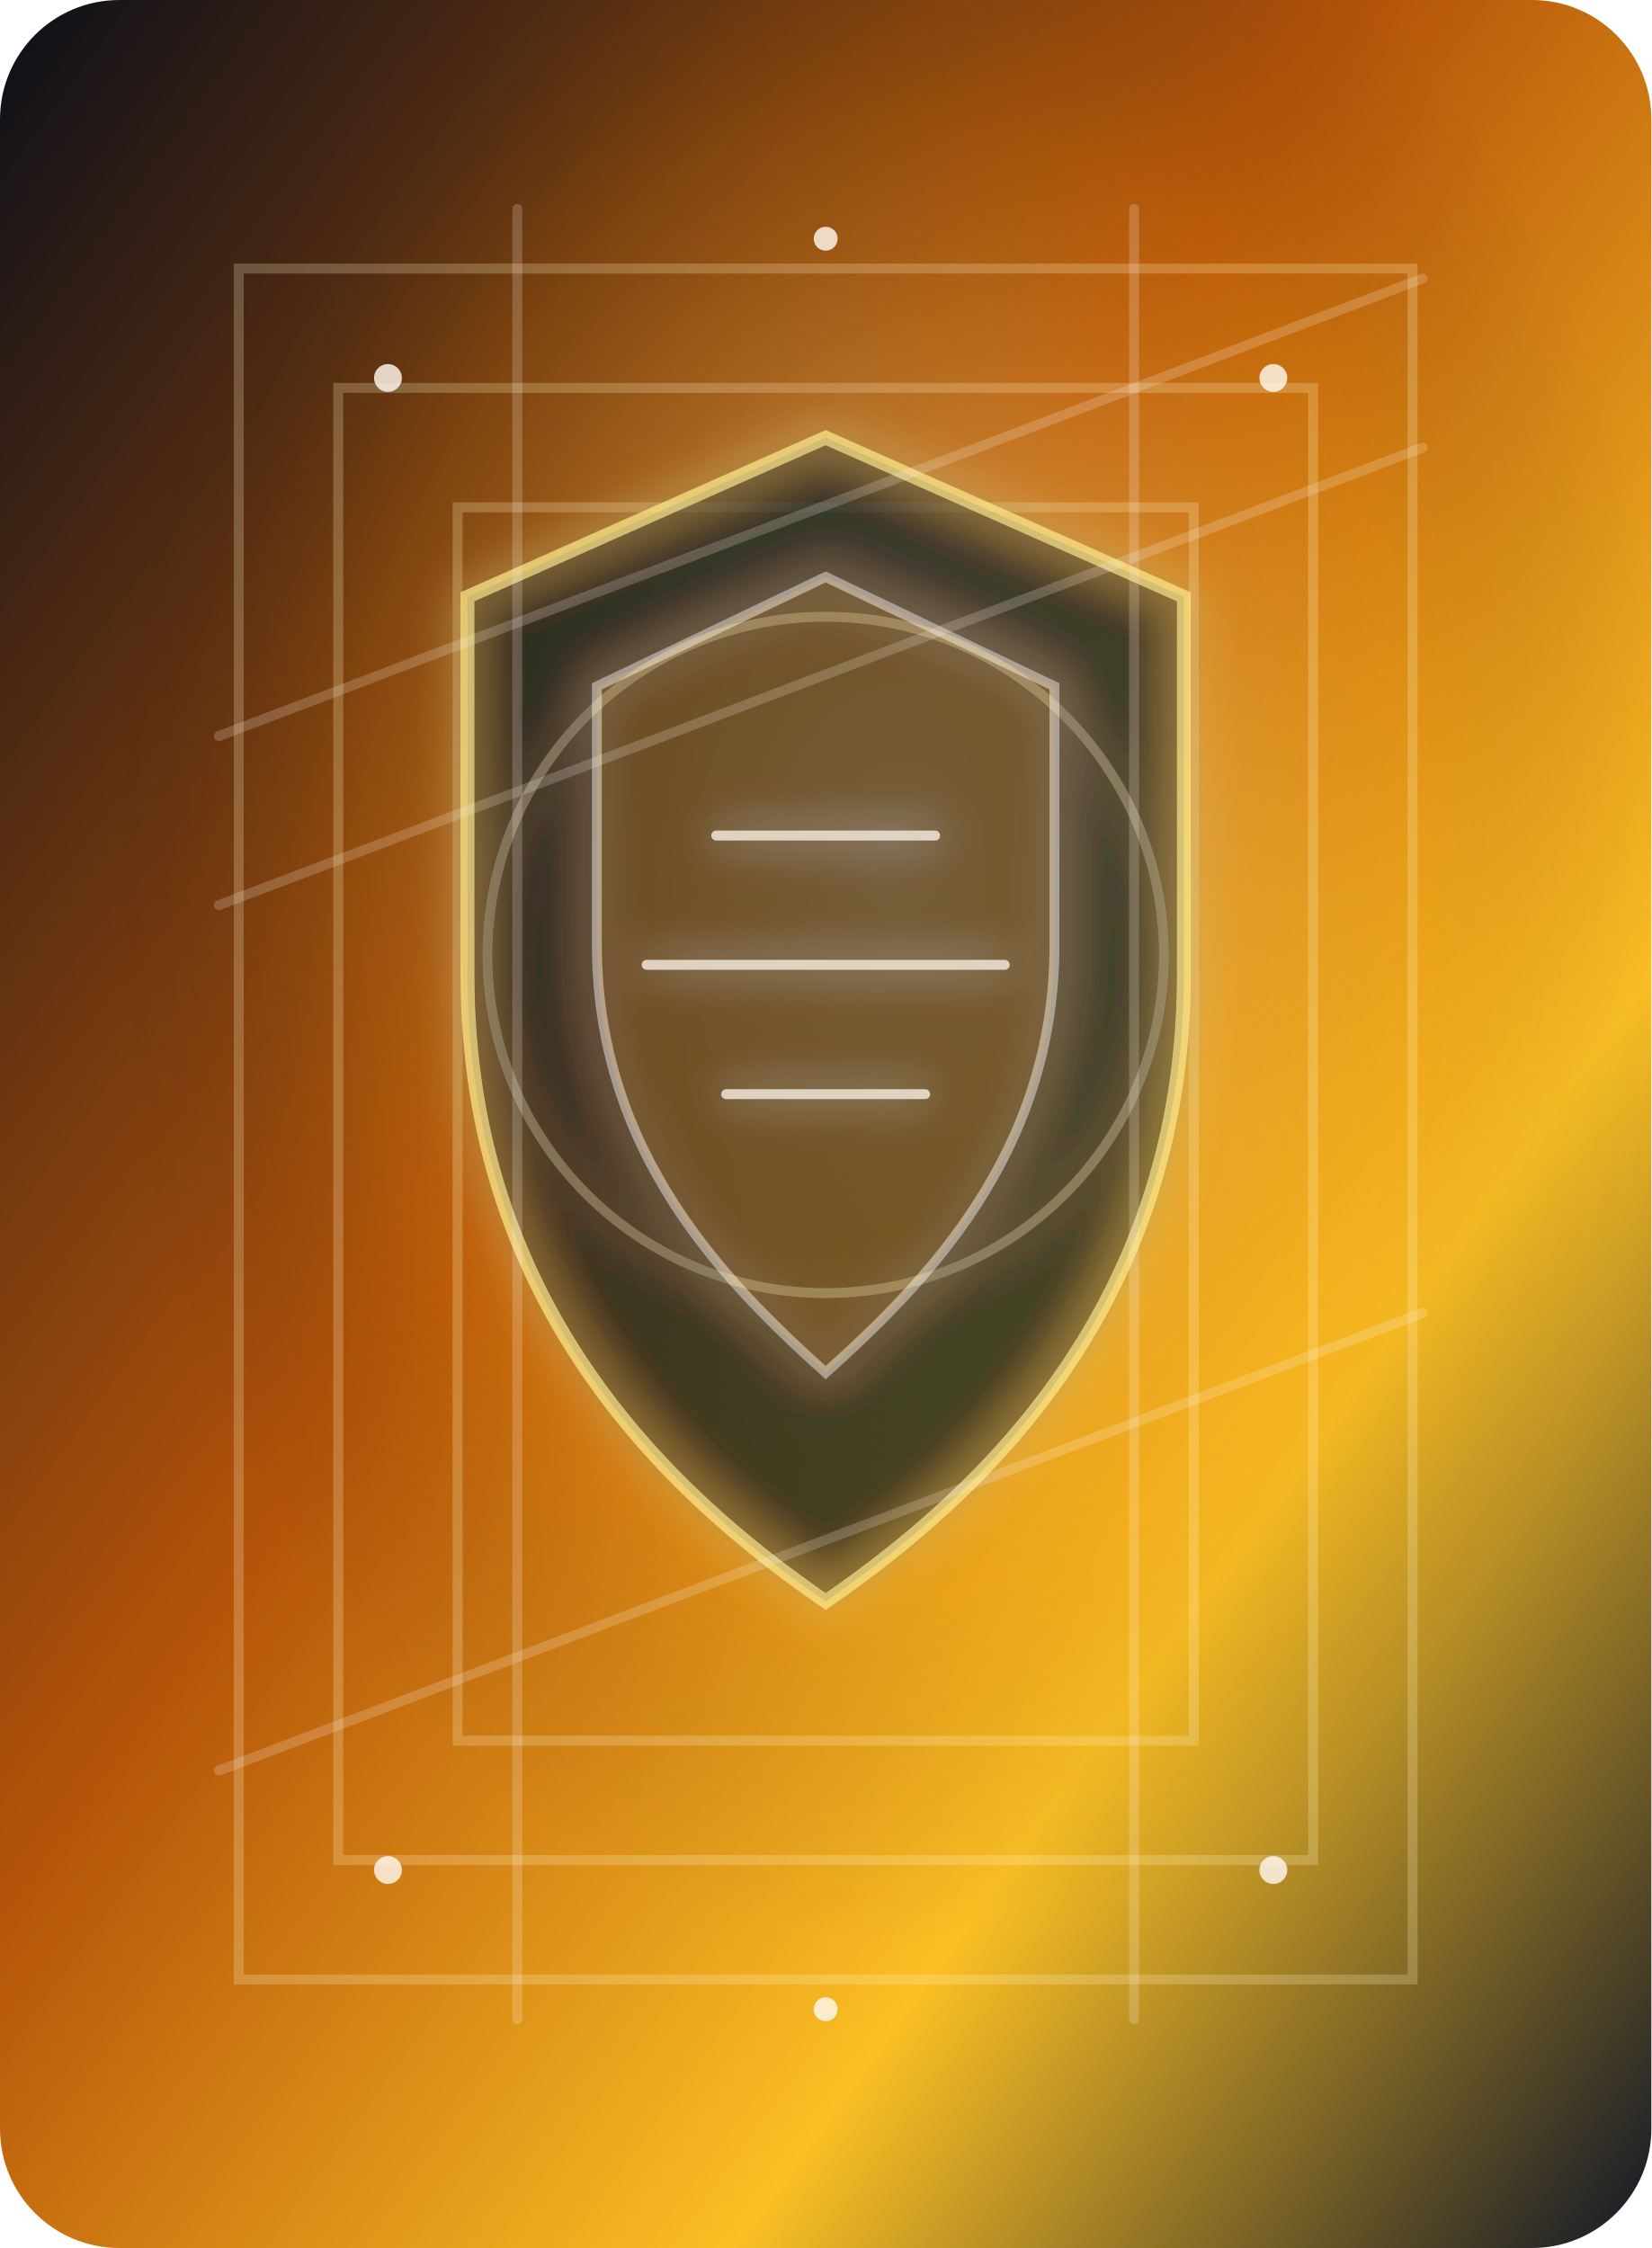
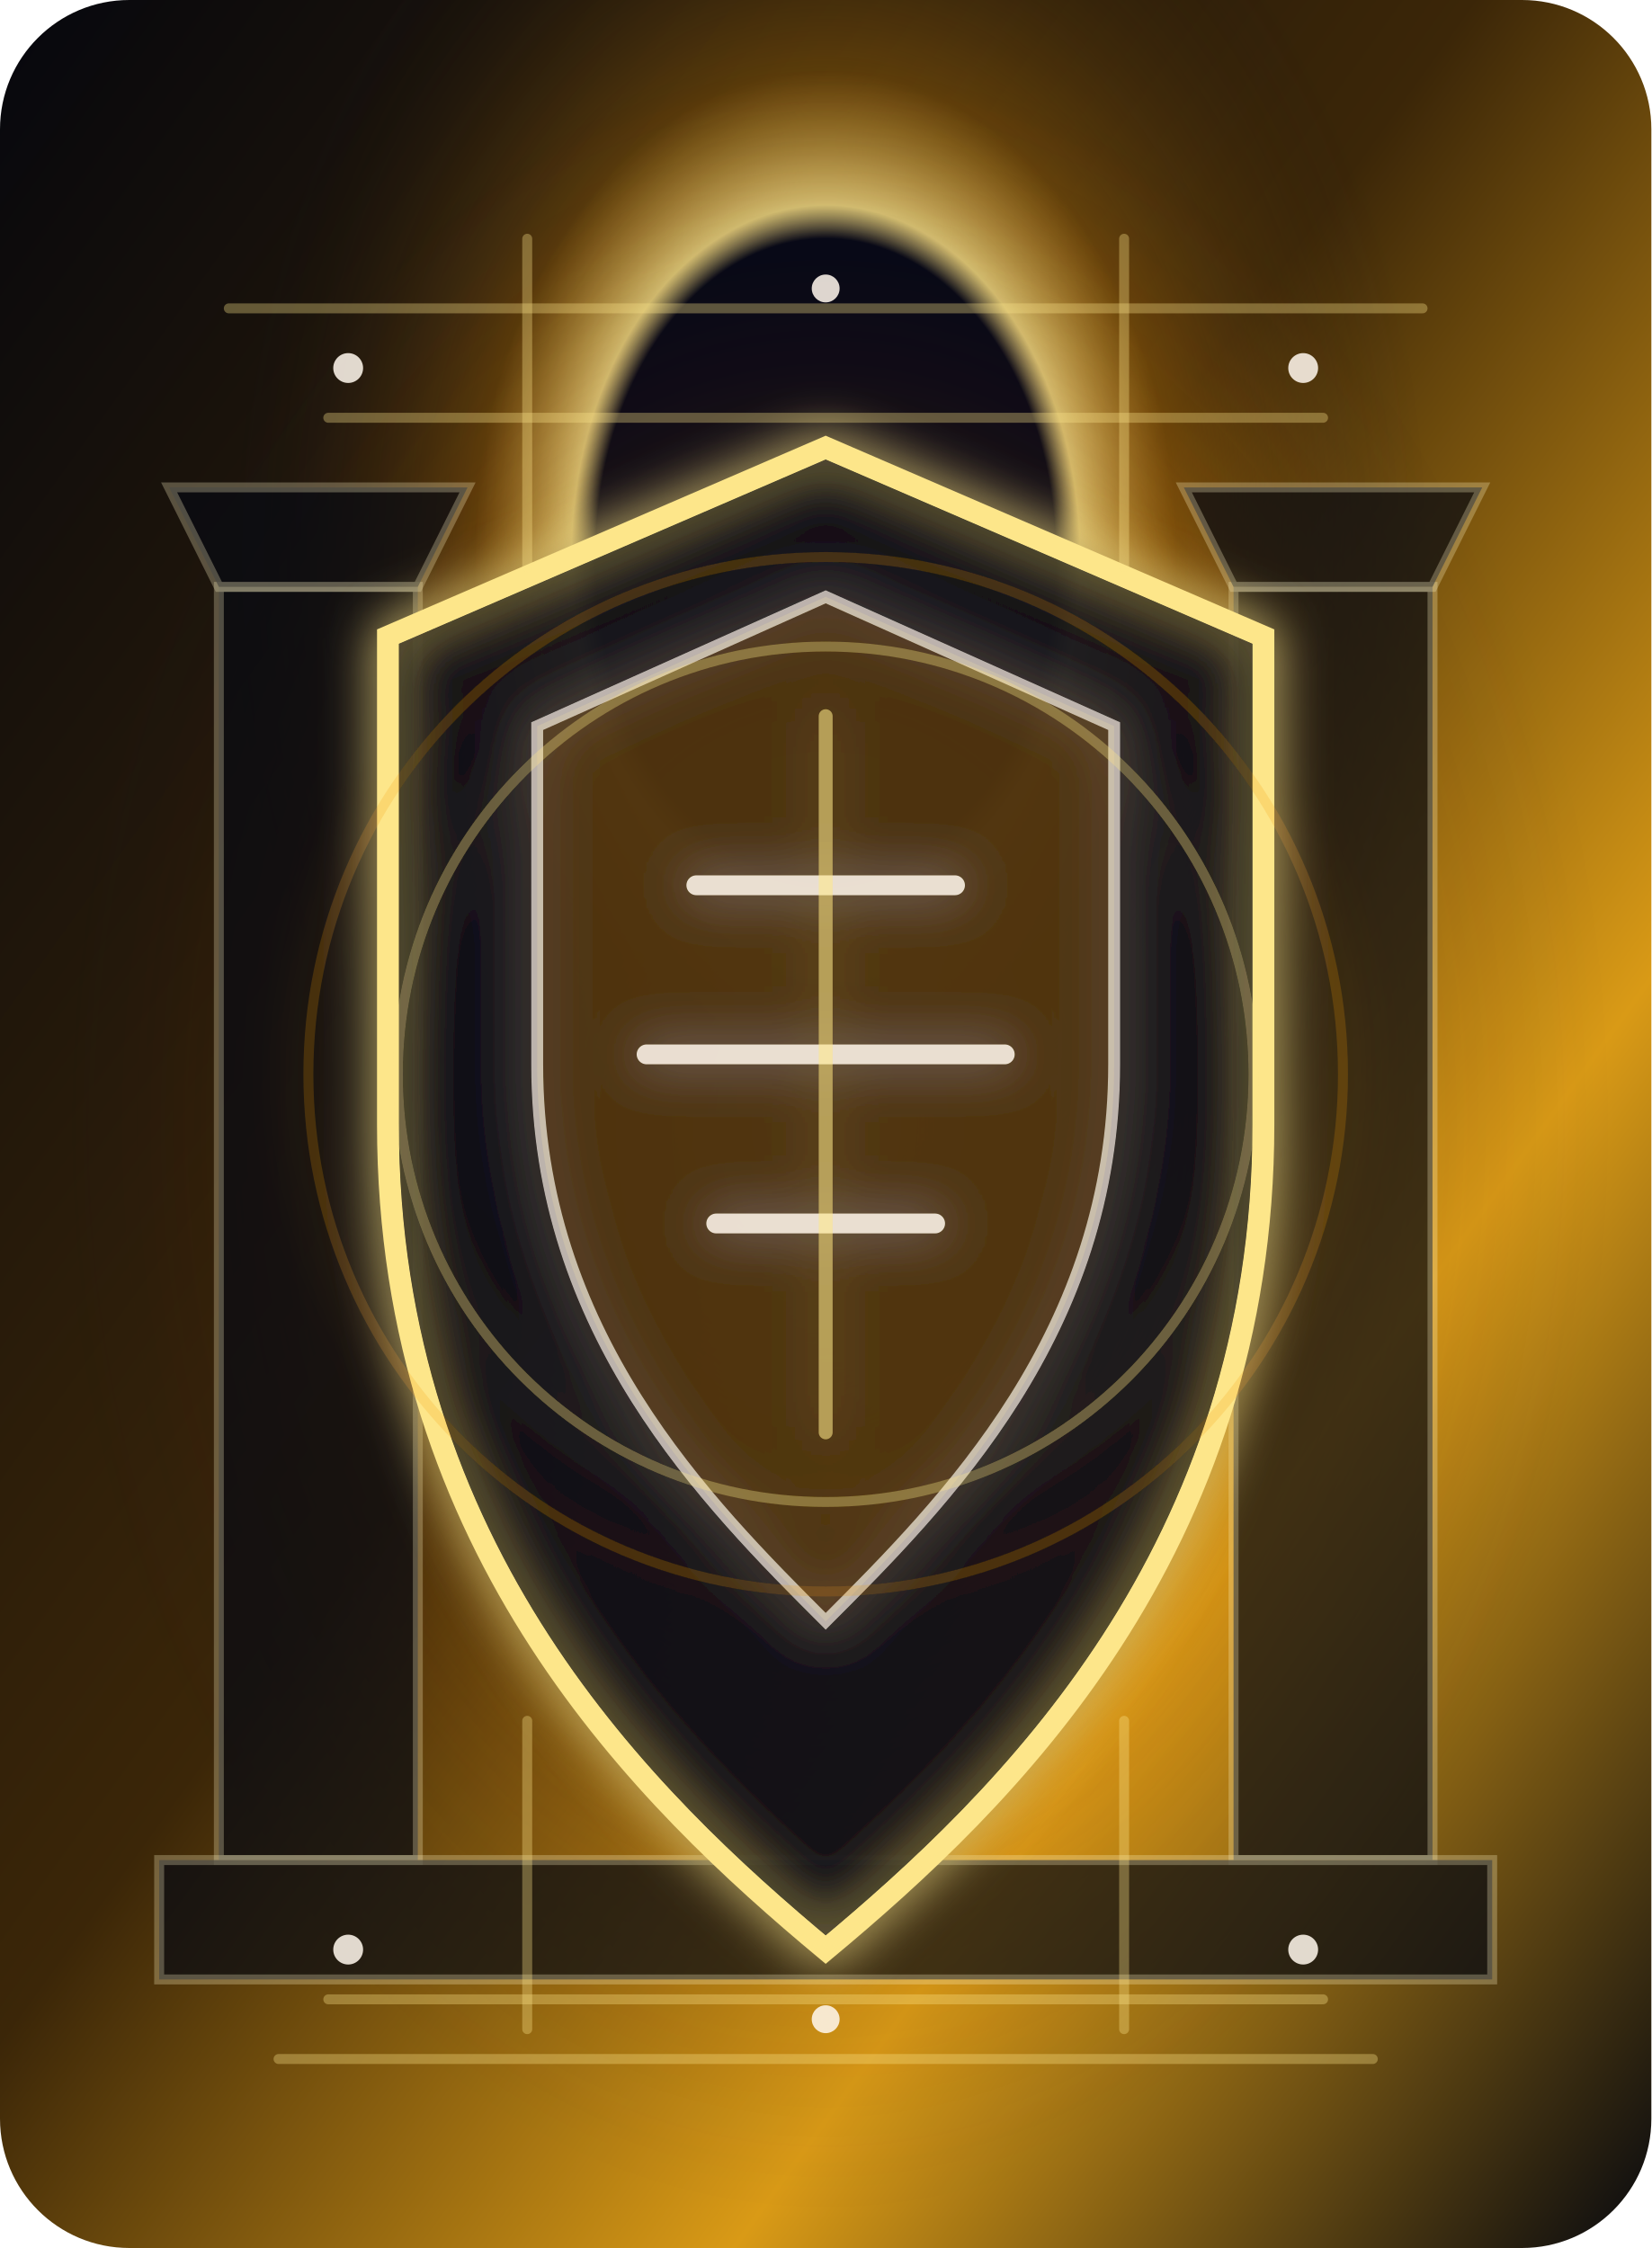
- <svg xmlns="http://www.w3.org/2000/svg" viewBox="0 0 166 226" role="img" aria-label="Insignia dorada de Elite">
+ <svg xmlns="http://www.w3.org/2000/svg" viewBox="0 0 166 226" role="img" aria-label="Escudo imperial del Reino de Umbra Elite">
  <defs>
-     <linearGradient id="goldBook" x1="0" y1="0" x2="1" y2="1">
-       <stop offset="0" stop-color="#0b0f19" />
-       <stop offset=".42" stop-color="#b45309" />
-       <stop offset=".72" stop-color="#fbbf24" />
-       <stop offset="1" stop-color="#111827" />
+     <linearGradient id="eliteNight" x1="0" y1="0" x2="1" y2="1">
+       <stop offset="0" stop-color="#06070d" />
+       <stop offset=".45" stop-color="#3b2608" />
+       <stop offset=".72" stop-color="#d99a16" />
+       <stop offset="1" stop-color="#07090f" />
    </linearGradient>
-     <radialGradient id="goldPulse" cx=".54" cy=".38" r=".48">
-       <stop offset="0" stop-color="#fff7ed" stop-opacity=".70" />
-       <stop offset=".30" stop-color="#fde68a" stop-opacity=".34" />
-       <stop offset=".68" stop-color="#f59e0b" stop-opacity=".13" />
+     <radialGradient id="eclipse" cx=".50" cy=".25" r=".37">
+       <stop offset="0" stop-color="#020617" />
+       <stop offset=".38" stop-color="#020617" />
+       <stop offset=".42" stop-color="#fde68a" stop-opacity=".82" />
+       <stop offset=".58" stop-color="#f59e0b" stop-opacity=".26" />
      <stop offset="1" stop-color="#020617" stop-opacity="0" />
    </radialGradient>
-     <filter id="goldGlow" x="-40%" y="-40%" width="180%" height="180%">
-       <feGaussianBlur stdDeviation="2.2" result="blur" />
+     <radialGradient id="shieldLight" cx=".50" cy=".50" r=".48">
+       <stop offset="0" stop-color="#fff7ed" stop-opacity=".72" />
+       <stop offset=".28" stop-color="#facc15" stop-opacity=".42" />
+       <stop offset=".72" stop-color="#92400e" stop-opacity=".12" />
+       <stop offset="1" stop-color="#020617" stop-opacity="0" />
+     </radialGradient>
+     <filter id="eliteGlow" x="-45%" y="-45%" width="190%" height="190%">
+       <feGaussianBlur stdDeviation="2.5" result="blur" />
      <feMerge>
        <feMergeNode in="blur" />
        <feMergeNode in="SourceGraphic" />
      </feMerge>
    </filter>
  </defs>
-   <rect width="166" height="226" rx="12" fill="url(#goldBook)" />
-   <rect width="166" height="226" fill="url(#goldPulse)" />
-   <g stroke="#fef3c7" stroke-opacity=".24" fill="none">
-     <path d="M24 27h118v172H24z" />
-     <path d="M34 39h98v148H34z" />
-     <path d="M46 51h74v124H46z" />
+   <rect width="166" height="226" rx="13" fill="url(#eliteNight)" />
+   <rect width="166" height="226" fill="url(#eclipse)" />
+   <rect width="166" height="226" fill="url(#shieldLight)" opacity=".72" />
+   <g fill="#080b12" fill-opacity=".72" stroke="#fef3c7" stroke-opacity=".28">
+     <path d="M22 59h20v128H22z" />
+     <path d="M124 59h20v128h-20z" />
+     <path d="M17 49h30l-5 10H22z" />
+     <path d="M119 49h30l-5 10h-20z" />
+     <path d="M16 187h134v12H16z" />
  </g>
-   <g filter="url(#goldGlow)">
-     <path d="M83 44 119 60v38c0 33-20 52-36 63-16-11-36-30-36-63V60z" fill="#111827" fill-opacity=".46" stroke="#fde68a" stroke-opacity=".72" stroke-width="1.4" />
-     <path d="M83 58 106 69v26c0 21-13 34-23 43-10-9-23-22-23-43V69z" fill="#f59e0b" fill-opacity=".18" stroke="#fff7ed" stroke-opacity=".46" />
-     <path d="M65 97h36M72 84h22M73 110h20" stroke="#fff7ed" stroke-opacity=".74" stroke-linecap="round" />
-     <circle cx="83" cy="96" r="34" fill="none" stroke="#fef3c7" stroke-opacity=".28" />
+   <g filter="url(#eliteGlow)">
+     <path d="M83 45 127 64v49c0 43-26 68-44 83-18-15-44-40-44-83V64z" fill="#100f13" fill-opacity=".78" stroke="#fde68a" stroke-width="2.2" />
+     <path d="M83 60 112 73v34c0 27-17 44-29 56-12-12-29-29-29-56V73z" fill="#f59e0b" fill-opacity=".22" stroke="#fff7ed" stroke-opacity=".68" stroke-width="1.2" />
+     <path d="M65 106h36M70 89h26M72 123h22" stroke="#fff7ed" stroke-opacity=".86" stroke-width="2" stroke-linecap="round" />
+     <path d="M83 72v72" stroke="#fde68a" stroke-opacity=".58" stroke-width="1.4" stroke-linecap="round" />
+     <circle cx="83" cy="108" r="43" fill="none" stroke="#fde68a" stroke-opacity=".34" />
+     <circle cx="83" cy="108" r="52" fill="none" stroke="#f59e0b" stroke-opacity=".20" />
  </g>
-   <g stroke="#fff7ed" stroke-opacity=".20" stroke-linecap="round">
-     <path d="M22 74 143 28M22 91 143 45M22 178 143 132" />
-     <path d="M52 21v182M114 21v182" />
+   <g stroke="#fde68a" stroke-opacity=".34" stroke-linecap="round">
+     <path d="M23 31h120" />
+     <path d="M28 207h110" />
+     <path d="M33 42 133 42M33 201 133 201" />
+     <path d="M53 24v33M113 24v33M53 173v31M113 173v31" />
  </g>
-   <g fill="#fff7ed" fill-opacity=".82">
-     <circle cx="39" cy="38" r="1.4" />
-     <circle cx="128" cy="38" r="1.4" />
-     <circle cx="39" cy="188" r="1.4" />
-     <circle cx="128" cy="188" r="1.4" />
-     <circle cx="83" cy="24" r="1.2" />
-     <circle cx="83" cy="202" r="1.2" />
+   <g fill="#fff7ed" fill-opacity=".86">
+     <circle cx="35" cy="37" r="1.5" />
+     <circle cx="131" cy="37" r="1.5" />
+     <circle cx="35" cy="196" r="1.5" />
+     <circle cx="131" cy="196" r="1.5" />
+     <circle cx="83" cy="29" r="1.4" />
+     <circle cx="83" cy="203" r="1.4" />
  </g>
</svg>
